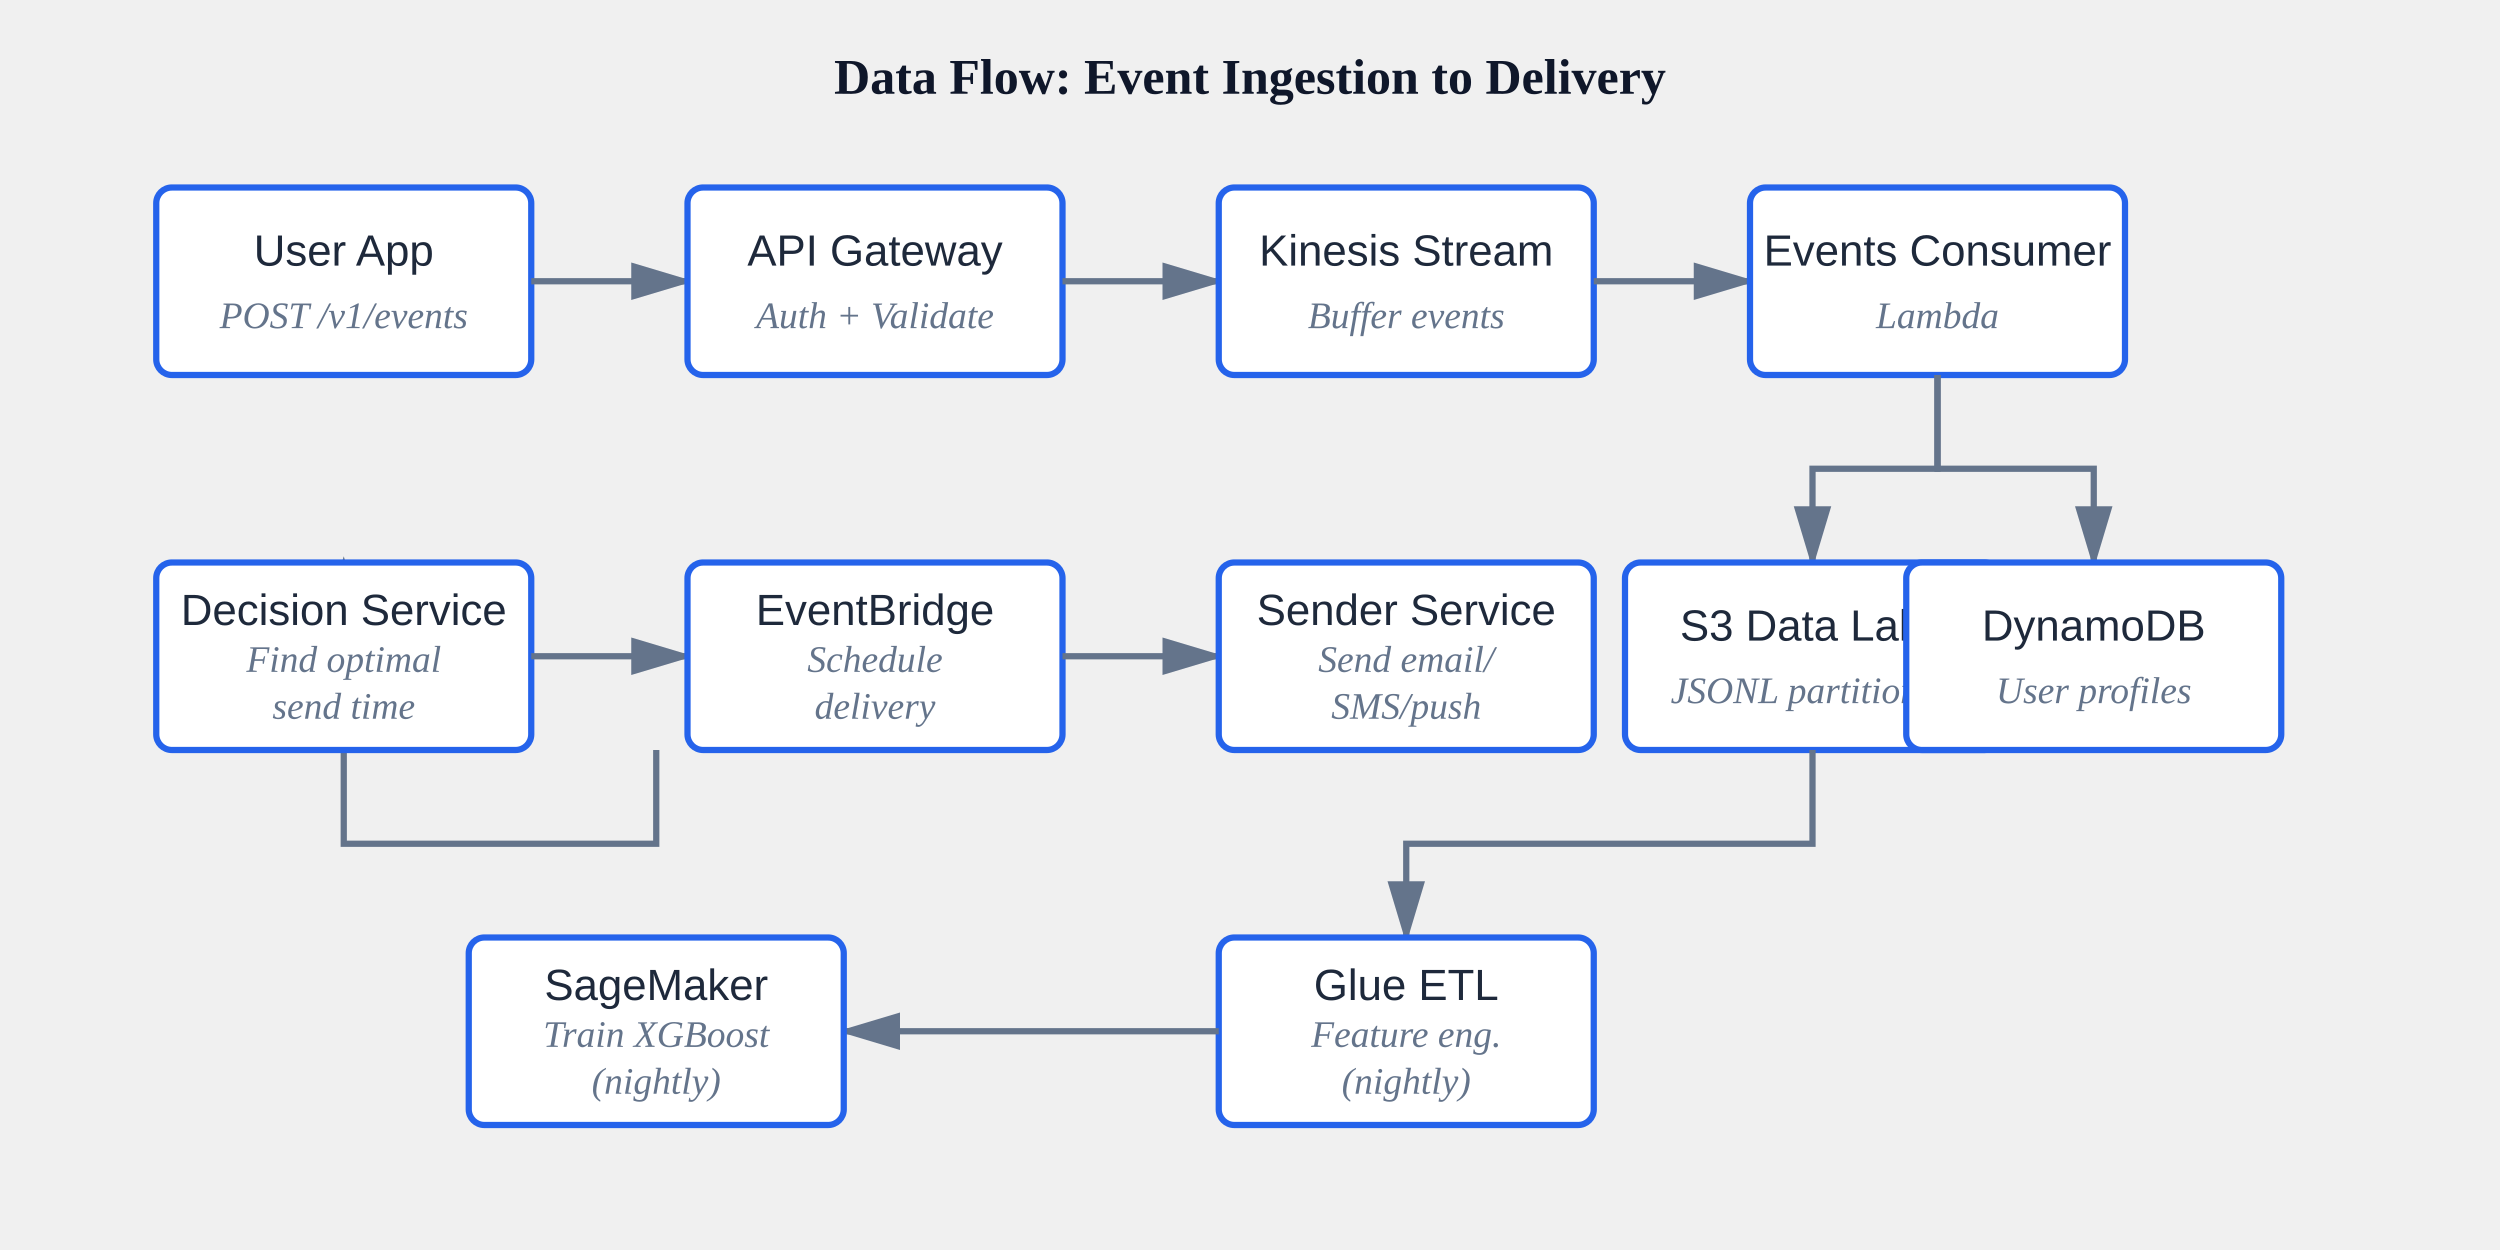
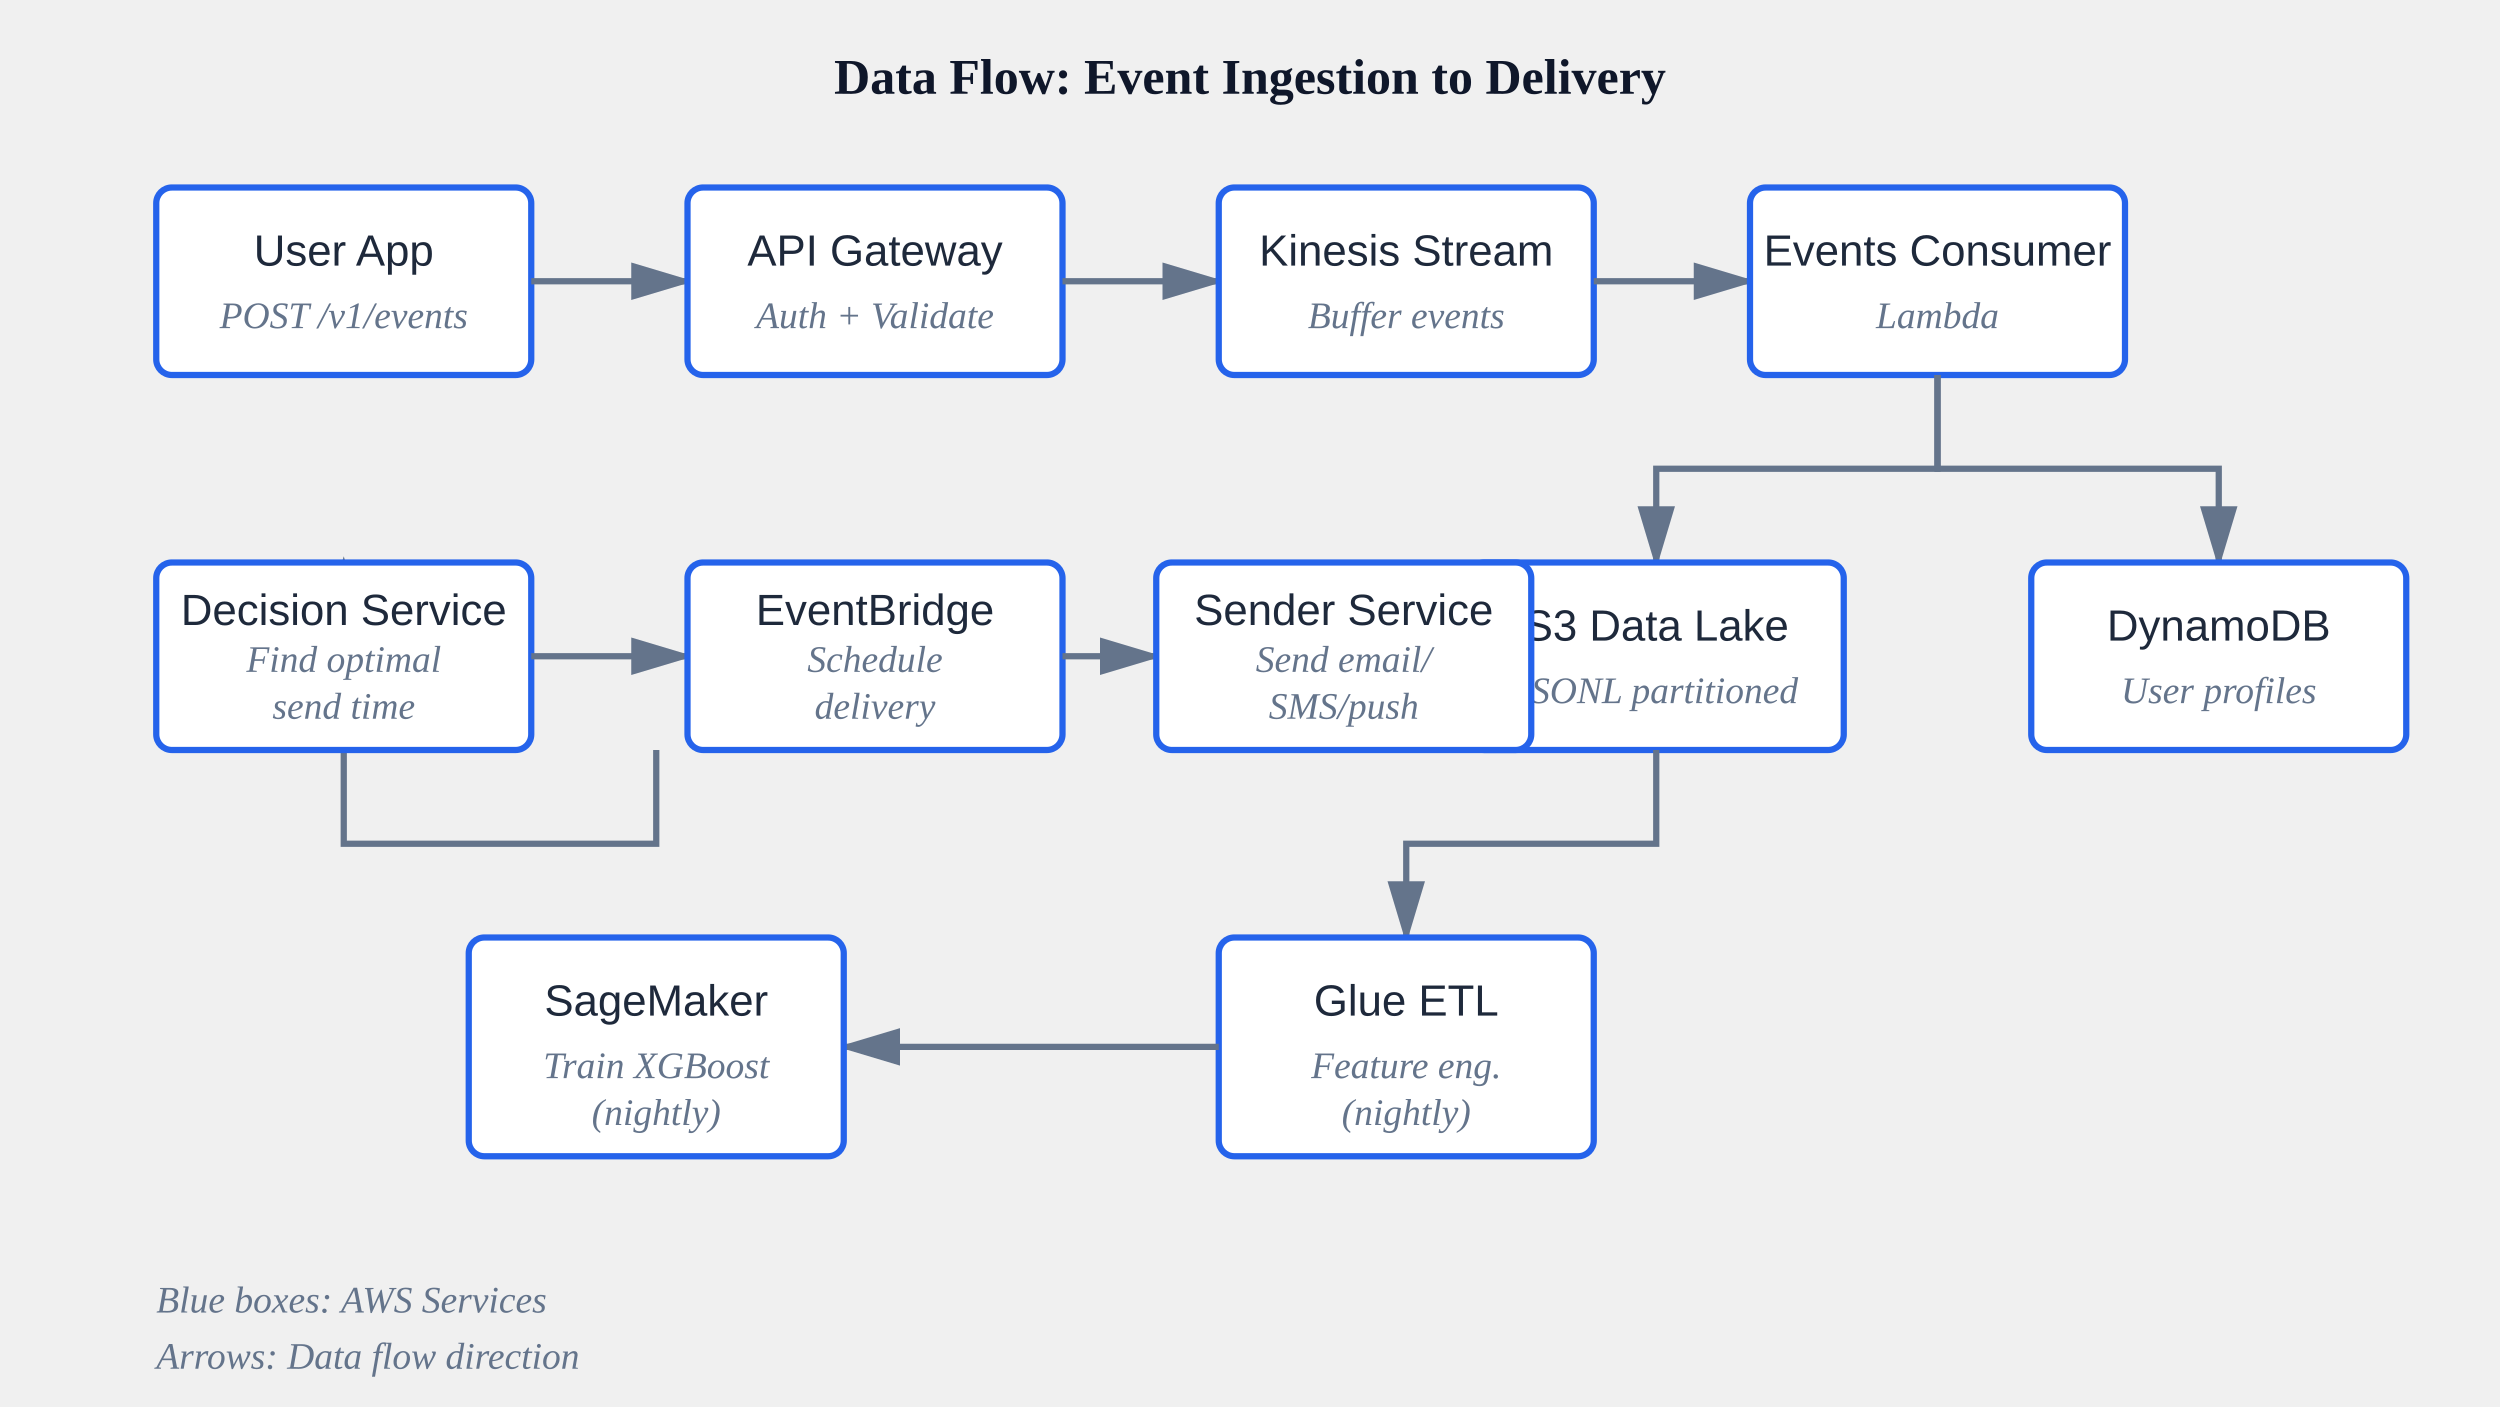
- <svg xmlns="http://www.w3.org/2000/svg" viewBox="0 0 800 400">
+ <svg xmlns="http://www.w3.org/2000/svg" viewBox="0 0 800 450">
  <defs>
    <style>
      .box { fill: #ffffff; stroke: #2563eb; stroke-width: 2; }
      .text { fill: #1e293b; font-family: Arial, sans-serif; font-size: 14px; }
      .title { fill: #0f172a; font-weight: bold; font-size: 16px; }
      .arrow { stroke: #64748b; stroke-width: 2; fill: none; marker-end: url(#arrowhead); }
      .label { fill: #64748b; font-size: 12px; font-style: italic; }
    </style>
    <marker id="arrowhead" markerWidth="10" markerHeight="10" refX="9" refY="3" orient="auto">
      <polygon points="0 0, 10 3, 0 6" fill="#64748b" />
    </marker>
  </defs>
  <text x="400" y="30" class="title" text-anchor="middle">Data Flow: Event Ingestion to Delivery</text>
  <rect x="50" y="60" width="120" height="60" class="box" rx="5" />
  <text x="110" y="85" class="text" text-anchor="middle">User App</text>
  <text x="110" y="105" class="label" text-anchor="middle">POST /v1/events</text>
  <path d="M 170 90 L 220 90" class="arrow" />
  <rect x="220" y="60" width="120" height="60" class="box" rx="5" />
  <text x="280" y="85" class="text" text-anchor="middle">API Gateway</text>
  <text x="280" y="105" class="label" text-anchor="middle">Auth + Validate</text>
  <path d="M 340 90 L 390 90" class="arrow" />
  <rect x="390" y="60" width="120" height="60" class="box" rx="5" />
  <text x="450" y="85" class="text" text-anchor="middle">Kinesis Stream</text>
  <text x="450" y="105" class="label" text-anchor="middle">Buffer events</text>
  <path d="M 510 90 L 560 90" class="arrow" />
  <rect x="560" y="60" width="120" height="60" class="box" rx="5" />
  <text x="620" y="85" class="text" text-anchor="middle">Events Consumer</text>
  <text x="620" y="105" class="label" text-anchor="middle">Lambda</text>
-   <path d="M 620 120 L 620 150 L 580 150 L 580 180" class="arrow" />
-   <rect x="520" y="180" width="120" height="60" class="box" rx="5" />
-   <text x="580" y="205" class="text" text-anchor="middle">S3 Data Lake</text>
-   <text x="580" y="225" class="label" text-anchor="middle">JSONL partitioned</text>
-   <path d="M 620 120 L 620 150 L 670 150 L 670 180" class="arrow" />
-   <rect x="610" y="180" width="120" height="60" class="box" rx="5" />
-   <text x="670" y="205" class="text" text-anchor="middle">DynamoDB</text>
-   <text x="670" y="225" class="label" text-anchor="middle">User profiles</text>
-   <path d="M 580 240 L 580 270 L 450 270 L 450 300" class="arrow" />
-   <rect x="390" y="300" width="120" height="60" class="box" rx="5" />
-   <text x="450" y="320" class="text" text-anchor="middle">Glue ETL</text>
-   <text x="450" y="335" class="label" text-anchor="middle">Feature eng.</text>
-   <text x="450" y="350" class="label" text-anchor="middle">(nightly)</text>
-   <path d="M 390 330 L 270 330" class="arrow" />
-   <rect x="150" y="300" width="120" height="60" class="box" rx="5" />
-   <text x="210" y="320" class="text" text-anchor="middle">SageMaker</text>
-   <text x="210" y="335" class="label" text-anchor="middle">Train XGBoost</text>
-   <text x="210" y="350" class="label" text-anchor="middle">(nightly)</text>
+   <path d="M 620 120 L 620 150 L 530 150 L 530 180" class="arrow" />
+   <rect x="470" y="180" width="120" height="60" class="box" rx="5" />
+   <text x="530" y="205" class="text" text-anchor="middle">S3 Data Lake</text>
+   <text x="530" y="225" class="label" text-anchor="middle">JSONL partitioned</text>
+   <path d="M 620 120 L 620 150 L 710 150 L 710 180" class="arrow" />
+   <rect x="650" y="180" width="120" height="60" class="box" rx="5" />
+   <text x="710" y="205" class="text" text-anchor="middle">DynamoDB</text>
+   <text x="710" y="225" class="label" text-anchor="middle">User profiles</text>
+   <path d="M 530 240 L 530 270 L 450 270 L 450 300" class="arrow" />
+   <rect x="390" y="300" width="120" height="70" class="box" rx="5" />
+   <text x="450" y="325" class="text" text-anchor="middle">Glue ETL</text>
+   <text x="450" y="345" class="label" text-anchor="middle">Feature eng.</text>
+   <text x="450" y="360" class="label" text-anchor="middle">(nightly)</text>
+   <path d="M 390 335 L 270 335" class="arrow" />
+   <rect x="150" y="300" width="120" height="70" class="box" rx="5" />
+   <text x="210" y="325" class="text" text-anchor="middle">SageMaker</text>
+   <text x="210" y="345" class="label" text-anchor="middle">Train XGBoost</text>
+   <text x="210" y="360" class="label" text-anchor="middle">(nightly)</text>
  <path d="M 210 240 L 210 270 L 110 270 L 110 180" class="arrow" />
  <rect x="50" y="180" width="120" height="60" class="box" rx="5" />
  <text x="110" y="200" class="text" text-anchor="middle">Decision Service</text>
  <text x="110" y="215" class="label" text-anchor="middle">Find optimal</text>
  <text x="110" y="230" class="label" text-anchor="middle">send time</text>
  <path d="M 170 210 L 220 210" class="arrow" />
  <rect x="220" y="180" width="120" height="60" class="box" rx="5" />
  <text x="280" y="200" class="text" text-anchor="middle">EventBridge</text>
  <text x="280" y="215" class="label" text-anchor="middle">Schedule</text>
  <text x="280" y="230" class="label" text-anchor="middle">delivery</text>
-   <path d="M 340 210 L 390 210" class="arrow" />
-   <rect x="390" y="180" width="120" height="60" class="box" rx="5" />
-   <text x="450" y="200" class="text" text-anchor="middle">Sender Service</text>
-   <text x="450" y="215" class="label" text-anchor="middle">Send email/</text>
-   <text x="450" y="230" class="label" text-anchor="middle">SMS/push</text>
+   <path d="M 340 210 L 370 210" class="arrow" />
+   <rect x="370" y="180" width="120" height="60" class="box" rx="5" />
+   <text x="430" y="200" class="text" text-anchor="middle">Sender Service</text>
+   <text x="430" y="215" class="label" text-anchor="middle">Send email/</text>
+   <text x="430" y="230" class="label" text-anchor="middle">SMS/push</text>
+   <text x="50" y="420" class="label">Blue boxes: AWS Services</text>
+   <text x="50" y="438" class="label">Arrows: Data flow direction</text>
</svg>
